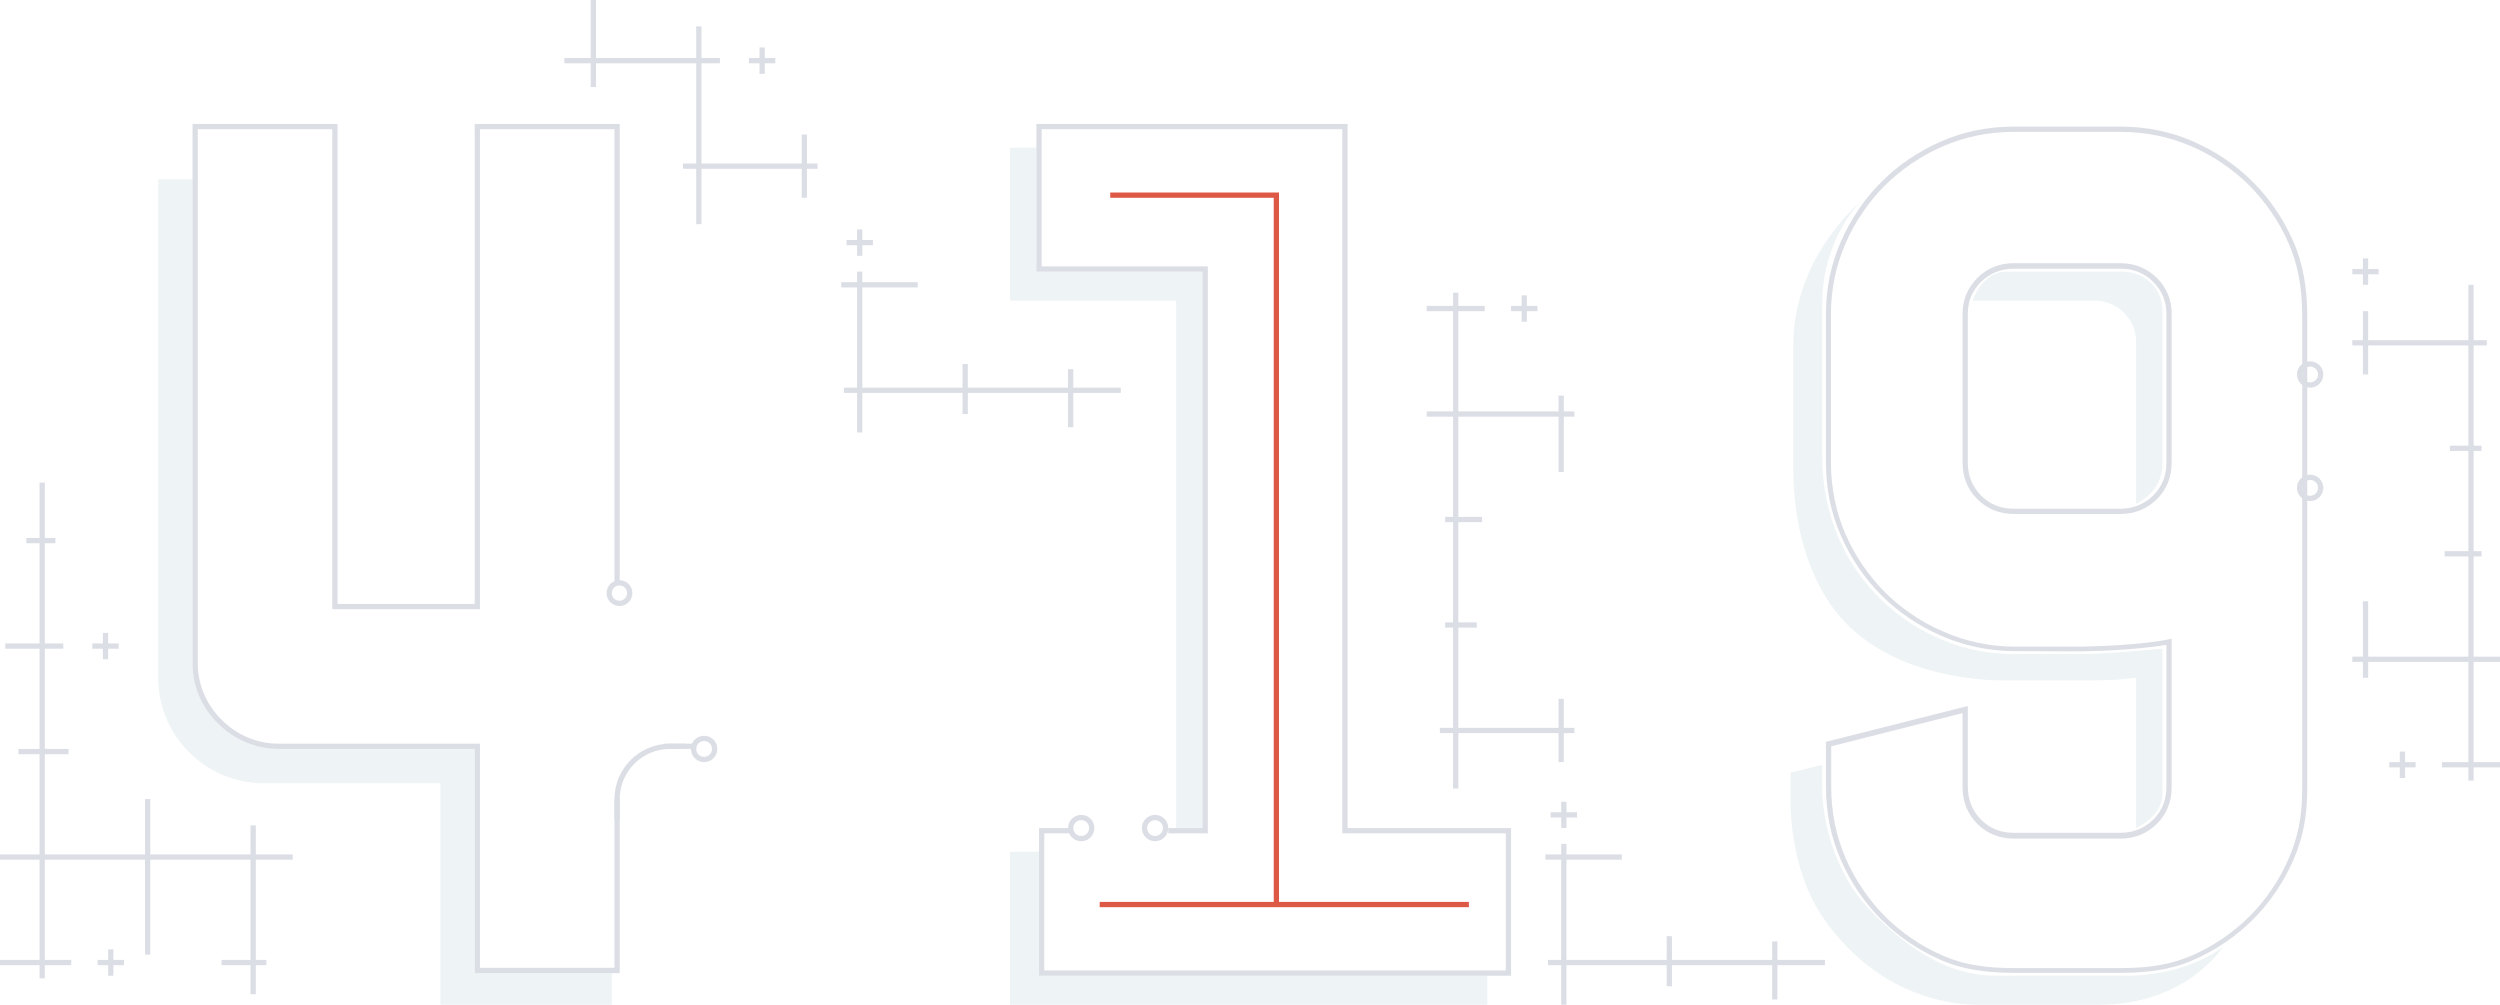
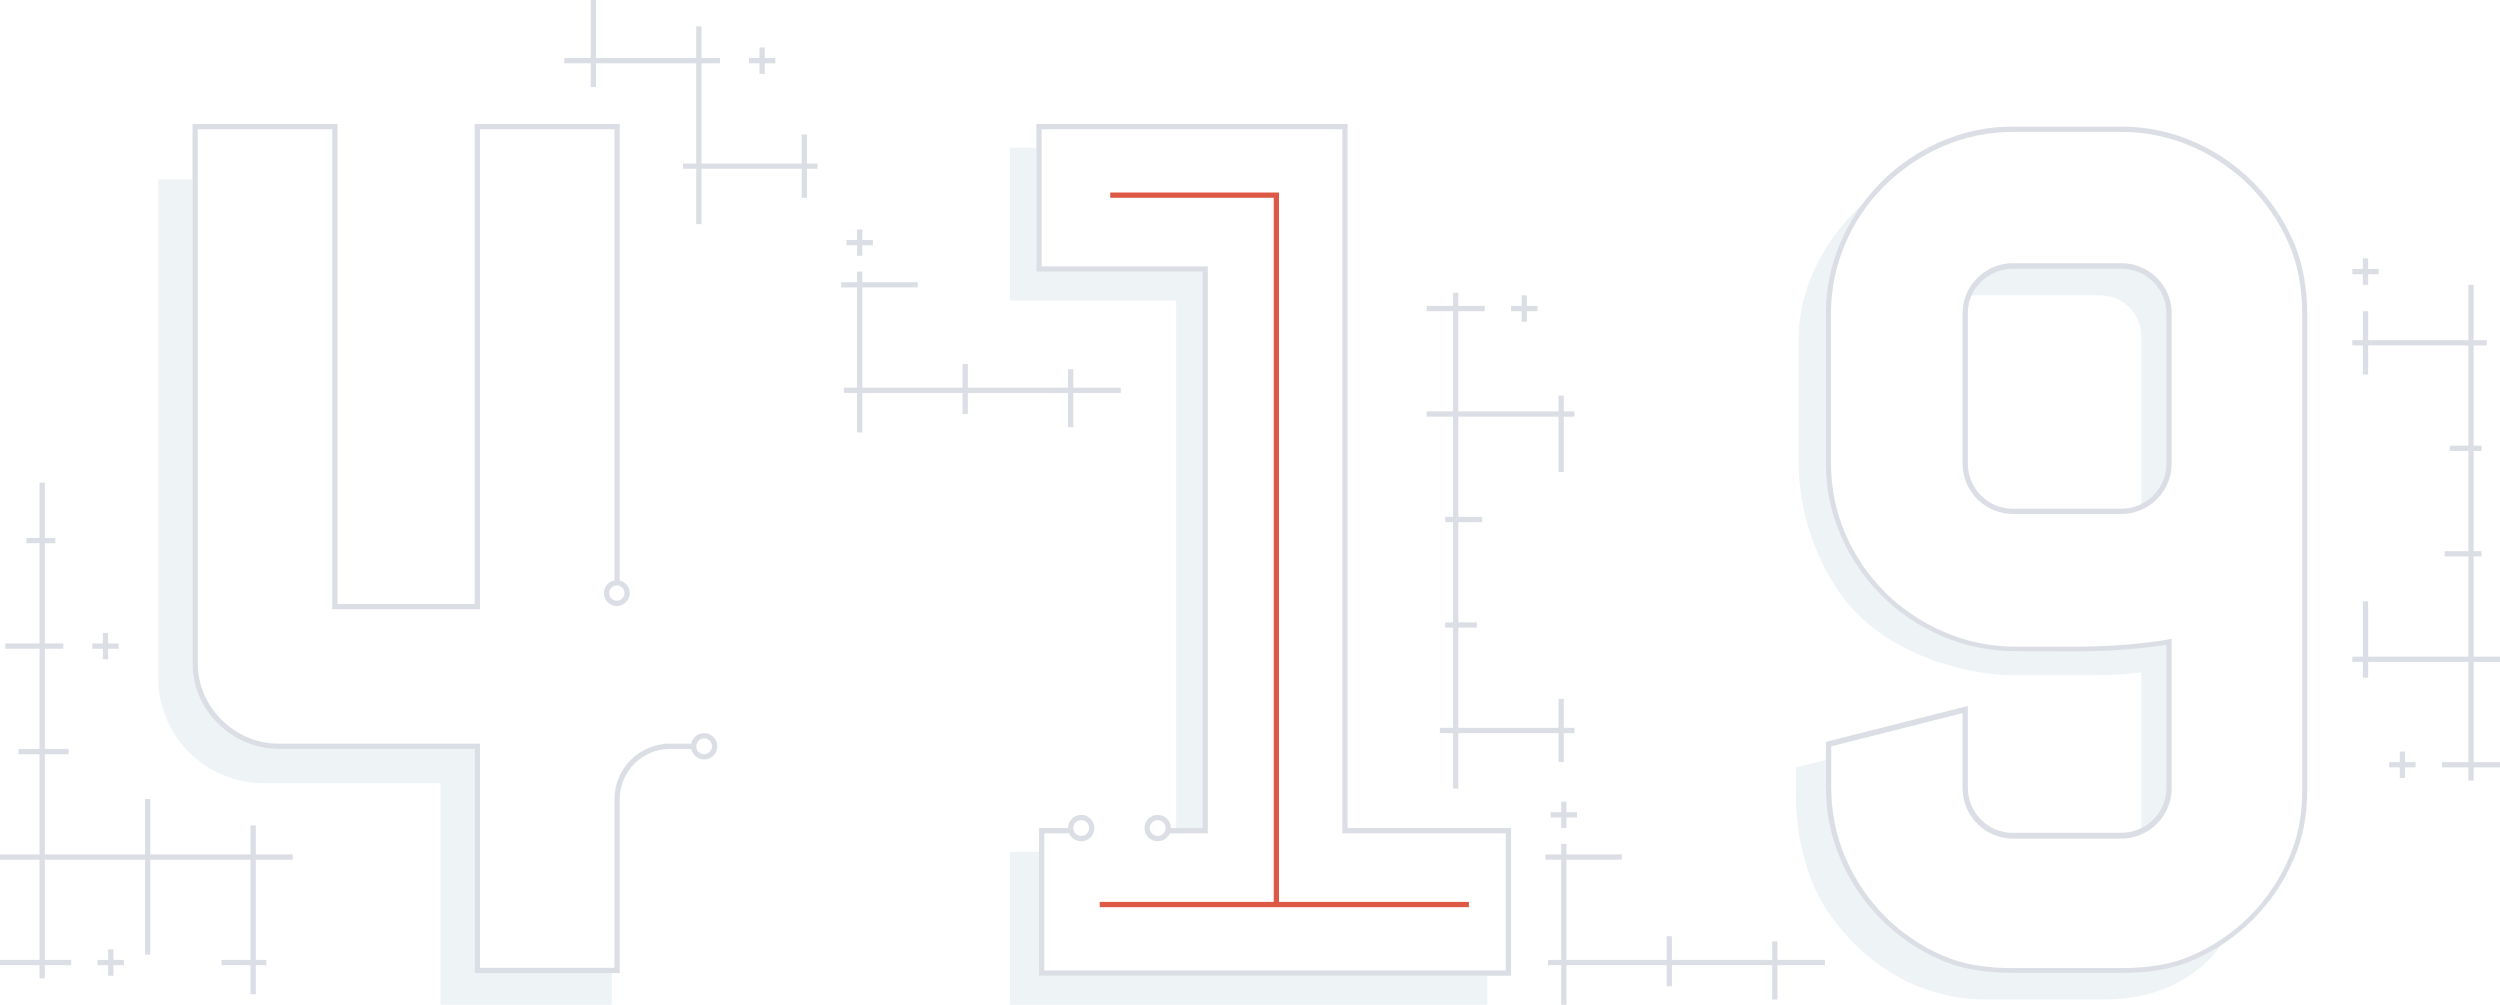
- <svg xmlns="http://www.w3.org/2000/svg" version="1.1" id="Слой_1" x="0" y="0" viewBox="0 0 948 381" xml:space="preserve">
-   <style>.st0{fill:#eef3f5}.st1{stroke:#dbdee5;stroke-width:2}.st1,.st2,.st3{fill:none}.st3{stroke:#de5846;stroke-width:2}.st4{fill:#dbdee5}</style>
-   <g id="_419_" transform="translate(-430 -224)">
-     <g id="_4">
-       <path id="Прямоугольник_скругл._углы_623" class="st0" d="M562 521h-32c-22.1 0-40-17.9-40-40V292h13v183c0 16.3 12.7 33 33 33h74v85h52v12h-65v-84h-35z" />
-       <path id="_4-2" class="st1" d="M664 444.5V272h-53v182h-54V272h-53v203.2c-.1 8.4 3.3 16.5 9.3 22.4 6 6.1 14.2 9.5 22.7 9.4h75v85h53v-65.1" />
-       <path id="Прямоугольник_скругл._углы_623-2" class="st1" d="M664 535v-8c0-11 9-20 20-20h6" />
-       <path id="Фигура_619_копия" class="st1" d="M682 507h12" />
-       <g id="Эллипс_621" transform="translate(692 503)">
-         <circle class="st2" cx="5" cy="5" r="5" />
-         <circle class="st1" cx="5" cy="5" r="4" />
-       </g>
-       <g id="Эллипс_621_копия" transform="translate(660 444)">
-         <circle class="st2" cx="4.9" cy="4.9" r="4.9" />
-         <circle class="st1" cx="4.9" cy="4.9" r="3.9" />
-       </g>
-     </g>
-     <g id="_1_копия_3">
-       <path id="Фигура_722" class="st0" d="M813 605v-58h11v47h170v11H813zm63-67V338h-63v-58h10v47h63v211h-10z" />
-       <path id="_1_копия_2" class="st1" d="M836 539h-11v54h177v-54h-62V272H824v54h63v213h-14" />
-       <g id="Эллипс_718" transform="translate(835 533)">
-         <circle class="st2" cx="5" cy="5" r="5" />
-         <circle class="st1" cx="5" cy="5" r="4" />
-       </g>
-       <g id="Эллипс_718_копия" transform="translate(863 533)">
-         <circle class="st2" cx="5" cy="5" r="5" />
-         <circle class="st1" cx="5" cy="5" r="4" />
-       </g>
-       <path id="Фигура_784" class="st3" d="M851 298h63v269" />
-       <path id="Фигура_785" class="st3" d="M847 567h140" />
-     </g>
-     <g id="_9">
-       <path id="Фигура_797" class="st0" d="M1122 573c-14-19.6-13-46-13-46v-10l12-3v10c0 6.1 2.4 28.8 18 45s31 25 48 25h49c24.1 0 37-11 37-11s-13.7 22-47 22h-45.6c-6.3 0-35.9-.6-58.4-32zm118-92c-5.3.7-10.6 1-16 1h-35c-7.6 0-46.2-1.4-65-29-12.3-18.1-14-40-14-52v-46c0-33.3 25-54 25-54s-14 14.2-14 38v58c0 46.2 36.7 75 72 75h28c6.9 0 29-2 29-2v55c0 8.7-10 13-10 13v-57zm0-128c-.3-8.5-7.5-15.2-16-15h-46s3.5-11 13-11h44c6.9 0 15 5.1 15 15v58c0 10.8-10 15-10 15v-62z" />
-       <g id="_9_копия">
-         <path class="st2" d="M1304.9 361.6v-18.2c0-9.6-1.5-19.2-5.3-27.8-7.3-17-20.9-30.5-37.9-37.9-8.8-3.8-18.2-5.8-27.8-5.7h-40.3c-9.6-.1-19 1.9-27.8 5.7-17 7.3-30.5 20.9-37.9 37.9-3.8 8.6-5.7 17.9-5.7 27.4v56.5c-.1 9.6 1.9 19 5.7 27.8 7.3 17 20.9 30.5 37.9 37.9 8.9 3.9 18.4 5.9 28.1 5.9 11.7 0 22.1.2 29 0 9.5-.1 19.1-.9 28.5-2.4v53.8c.2 9.5-7.4 17.3-16.9 17.5h-40.9c-9.5.2-17.3-7.4-17.5-16.9v-31.2l-53.8 13.6v17.1c-.1 9.6 1.9 19 5.7 27.8 7.3 17 20.9 30.5 37.9 37.9 8.6 3.8 17.9 4.9 27.9 4.9h40.4c9.9 0 19-1.1 27.6-4.9 17-7.3 30.5-20.9 37.9-37.9 3.8-8.6 5.3-17 5.3-27V411.9m-53.5-12.5c.2 9.5-7.4 17.3-16.9 17.5h-40.9c-9.5.2-17.3-7.4-17.5-16.9v-57.1c-.1-4.5 1.8-8.9 5-12 3.3-3.3 7.8-5.1 12.5-5h40.3c4.7-.1 9.2 1.7 12.5 5 3.3 3.1 5.1 7.5 5 12v56.5z" />
-         <path class="st4" d="M1193.7 274c-4.8 0-9.5.5-14 1.4-4.5.9-8.8 2.3-13 4.1-4.2 1.8-8.1 4-11.8 6.5-3.6 2.5-7.1 5.3-10.2 8.4-3.1 3.1-5.9 6.5-8.4 10.2-2.5 3.6-4.7 7.6-6.5 11.8-1.8 4.2-3.2 8.5-4.1 12.9-.9 4.4-1.4 9-1.4 13.7v56.5c0 4.8.5 9.5 1.4 14 .9 4.5 2.3 8.8 4.1 13 1.8 4.2 4 8.1 6.5 11.8 2.5 3.6 5.3 7.1 8.4 10.2 3.1 3.1 6.5 5.9 10.2 8.4 3.6 2.5 7.6 4.7 11.8 6.5 4.2 1.9 8.6 3.3 13.2 4.3s9.4 1.5 14.1 1.5h21.1c3.3 0 5.9 0 7.9-.1 14.2-.3 25.7-1.9 28.1-2.4l2.4-.5v56.3c0 5.5-1.9 10.2-5.6 13.9-3.7 3.7-8.4 5.6-13.9 5.6h-40.3c-5.5 0-10.2-1.9-13.9-5.6-3.7-3.7-5.6-8.4-5.6-13.9v-28.1l-49.8 12.6v15.5c0 4.8.5 9.5 1.4 14 .9 4.5 2.3 8.8 4.1 13 1.8 4.2 4 8.1 6.5 11.8 2.5 3.6 5.3 7.1 8.4 10.2 3.1 3.1 6.5 5.9 10.2 8.4 3.6 2.5 7.6 4.7 11.8 6.5 3.9 1.7 8.2 3 12.9 3.7 4.2.7 8.8 1 14.1 1h40.4c11.1 0 19.4-1.5 26.8-4.7 4.2-1.8 8.1-4 11.8-6.5 3.6-2.5 7.1-5.3 10.2-8.4 3.1-3.1 5.9-6.5 8.4-10.2 2.5-3.6 4.7-7.6 6.5-11.8 3.5-8 5.1-16.1 5.1-26.2V343.4c0-10.2-1.7-19.3-5.1-27-1.8-4.2-4-8.1-6.5-11.8-2.5-3.6-5.3-7.1-8.4-10.2-3.1-3.1-6.5-5.9-10.2-8.4-3.6-2.5-7.6-4.7-11.8-6.5-4.2-1.8-8.5-3.2-13-4.1-4.5-.9-9.2-1.4-14-1.4h-40.3m40.3 144.9h-40.3c-5.5 0-10.2-1.9-13.9-5.6-3.7-3.7-5.6-8.4-5.6-13.9v-56.5c0-5.2 1.9-9.7 5.6-13.5 3.7-3.7 8.4-5.6 13.9-5.6h40.3c5.5 0 10.2 1.9 13.9 5.6 3.7 3.7 5.6 8.3 5.6 13.5v56.5c0 5.5-1.9 10.2-5.6 13.9-3.8 3.7-8.4 5.6-13.9 5.6M1193.7 272h40.3c9.9 0 19.2 1.9 27.8 5.7 8.6 3.8 16.1 8.9 22.5 15.3 6.4 6.4 11.5 13.9 15.3 22.5 3.8 8.6 5.3 18.2 5.3 27.8v179.9c0 9.9-1.5 18.4-5.3 27-3.8 8.6-8.9 16.1-15.3 22.5-6.4 6.4-13.9 11.5-22.5 15.3-8.6 3.8-17.7 4.9-27.6 4.9h-40.4c-9.9 0-19.3-1.1-27.9-4.9-8.6-3.8-16.1-8.9-22.5-15.3-6.4-6.4-11.5-13.9-15.3-22.5-3.8-8.6-5.7-17.9-5.7-27.8v-17.1l53.8-13.6v30.6c0 5 1.7 9.1 5 12.5 3.4 3.4 7.5 5 12.5 5h40.3c5 0 9.1-1.7 12.5-5 3.4-3.4 5-7.5 5-12.5v-53.8c-2.9.6-14.8 2.1-28.5 2.4-2.3.1-5 .1-8 .1-6 0-13.2-.1-21-.1-9.9 0-19.5-2.1-28.1-5.9-8.6-3.8-16.1-8.9-22.5-15.3-6.4-6.4-11.5-13.9-15.3-22.5-3.8-8.6-5.7-17.9-5.7-27.8v-56.5c0-9.6 1.9-18.7 5.7-27.4 3.8-8.6 8.9-16.1 15.3-22.5 6.4-6.4 13.9-11.5 22.5-15.3 8.6-3.8 17.9-5.7 27.8-5.7zm40.3 144.9c5 0 9.1-1.7 12.5-5 3.4-3.4 5-7.5 5-12.5v-56.5c0-4.7-1.7-8.7-5-12-3.4-3.4-7.5-5-12.5-5h-40.3c-5 0-9.1 1.7-12.5 5-3.4 3.4-5 7.4-5 12v56.5c0 5 1.7 9.1 5 12.5 3.4 3.4 7.5 5 12.5 5h40.3z" />
-       </g>
-       <g id="Эллипс_798" transform="translate(1301 361)">
-         <circle class="st2" cx="5" cy="5" r="5" />
-         <circle class="st1" cx="5" cy="5" r="4" />
-       </g>
-       <g id="Эллипс_798_копия" transform="translate(1301 404)">
-         <circle class="st2" cx="5" cy="5" r="5" />
-         <circle class="st1" cx="5" cy="5" r="4" />
-       </g>
-     </g>
-     <g id="шьфп_копия_7">
-       <path id="Прямоугольник_1_копия_15" class="st4" d="M1022 605v-15h-5v-2h5v-38h-6v-2h6v-4h2v4h21v2h-21v38h38v-9h2v9h38v-7h2v7h18v2h-18v13h-2v-13h-38v8h-2v-8h-38v15h-2zm0-67v-4h-4v-2h4v-4h2v4h4v2h-4v4h-2z" />
-       <path id="Прямоугольник_1_копия_29" class="st4" d="M755 388v-15h-5v-2h5v-38h-6v-2h6v-4h2v4h21v2h-21v38h38v-9h2v9h38v-7h2v7h18v2h-18v13h-2v-13h-38v8h-2v-8h-38v15h-2zm0-67v-4h-4v-2h4v-4h2v4h4v2h-4v4h-2z" />
-       <path id="Прямоугольник_1_копия_17" class="st4" d="M1366 520v-5h-10v-2h10v-38h-38v6h-2v-6h-4v-2h4v-21h2v21h38v-38h-9v-2h9v-38h-7v-2h7v-38h-38v11h-2v-11h-4v-2h4v-11h2v11h38v-21h2v21h5v2h-5v38h3v2h-3v38h3v2h-3v38h10v2h-10v38h10v2h-10v5h-2zm-26-1v-4h-4v-2h4v-4h2v4h4v2h-4v4h-2zm-14-187v-4h-4v-2h4v-4h2v4h4v2h-4v4h-2z" />
-       <path id="Прямоугольник_1_копия_28" class="st4" d="M981 523v-21h-5v-2h5v-38h-3v-2h3v-38h-3v-2h3v-38h-10v-2h10v-38h-10v-2h10v-5h2v5h10v2h-10v38h38v-6h2v6h4v2h-4v21h-2v-21h-38v38h9v2h-9v38h7v2h-7v38h38v-11h2v11h4v2h-4v11h-2v-11h-38v21h-2zm26-177v-4h-4v-2h4v-4h2v4h4v2h-4v4h-2z" />
-       <path id="Прямоугольник_1_копия_16" class="st4" d="M525 601v-11h-11v-2h11v-38h-38v36h-2v-36h-38v38h10v2h-10v5h-2v-5h-15v-2h15v-38h-15v-2h15v-38h-8v-2h8v-38h-13v-2h13v-38h-5v-2h5v-21h2v21h4v2h-4v38h7v2h-7v38h9v2h-9v38h38v-21h2v21h38v-11h2v11h14v2h-14v38h4v2h-4v11h-2zm-54-7v-4h-4v-2h4v-4h2v4h4v2h-4v4h-2zm-2-120v-4h-4v-2h4v-4h2v4h4v2h-4v4h-2z" />
-       <path id="Прямоугольник_1_копия_22" class="st4" d="M694 309v-21h-5v-2h5v-38h-38v9h-2v-9h-10v-2h10v-22h2v22h38v-12h2v12h7v2h-7v38h38v-11h2v11h4v2h-4v11h-2v-11h-38v21h-2zm24-57v-4h-4v-2h4v-4h2v4h4v2h-4v4h-2z" />
-     </g>
+ <svg xmlns="http://www.w3.org/2000/svg" width="948" height="381">
+   <path d="M383 381v-58h11v47h170v11zm63-67V114h-63V56h10v47h63v211z" fill="#eef3f5" />
+   <path d="M406 315h-11v54h177v-54h-62V48H394v54h63v213h-14" fill="none" stroke="#dbdee5" stroke-width="2" />
+   <g transform="translate(405 309)" fill="none">
+     <circle data-name="Эллипс 35" cx="5" cy="5" r="5" />
+     <circle data-name="Эллипс 36" cx="4" cy="4" r="4" transform="translate(1 1)" stroke="#dbdee5" stroke-width="2" />
+   </g>
+   <g transform="translate(433 309)" fill="none">
+     <circle data-name="Эллипс 37" cx="5" cy="5" r="5" />
+     <circle data-name="Эллипс 38" cx="4" cy="4" r="4" transform="translate(2 1)" stroke="#dbdee5" stroke-width="2" />
+   </g>
+   <path d="M421 74h63v269m-67 0h140" fill="none" stroke="#de5846" stroke-width="2" />
+   <path d="M694 347c-14-19.6-13-46-13-46v-10l12-3v10c0 6.1 1.5 29.122 17.1 45.322S742 368 759 368h49c24.1 0 35-11 35-11s-11.7 22-45 22h-45.6c-6.3 0-35.9-.6-58.4-32zm118-92a121.657 121.657 0 01-16 1h-35c-7.6 0-45.022-4.205-63.822-31.805A89 89 0 01682 175v-46c0-33.3 26.77-53.752 26.77-53.752S693 93.118 693 116.918V171c0 46.2 36.7 75 72 75h28c6.9 0 29-2 29-2v57c0 8.7-10 13.871-10 13.871zm0-128a15.653 15.653 0 00-16-15h-49.148s5.215-11 14.715-11H807c6.9 0 15 5.1 15 15l.627 59.73c0 10.8-10.627 16.055-10.627 16.055z" fill="#eef3f5" />
+   <path data-name="Контур 7" d="M874.9 137.6v-18.2c0-9.6-1.5-19.2-5.3-27.8a72.728 72.728 0 00-37.9-37.9 68.174 68.174 0 00-27.8-5.7h-40.3a68.174 68.174 0 00-27.8 5.7 72.728 72.728 0 00-37.9 37.9 67.614 67.614 0 00-5.7 27.4v56.5a68.177 68.177 0 005.7 27.8 72.728 72.728 0 0037.9 37.9 69.772 69.772 0 0028.1 5.9c11.7 0 22.1.2 29 0a194.553 194.553 0 0028.5-2.4v53.8a17.2 17.2 0 01-16.9 17.5h-40.9a17.2 17.2 0 01-17.5-16.9v-31.2l-53.8 13.6v17.1a68.177 68.177 0 005.7 27.8 72.728 72.728 0 0037.9 37.9c8.6 3.8 17.9 4.9 27.9 4.9h40.4c9.9 0 19-1.1 27.6-4.9a72.727 72.727 0 0037.9-37.9c3.8-8.6 5.3-17 5.3-27V187.9m-53.5-12.5a17.2 17.2 0 01-16.9 17.5h-40.9a17.2 17.2 0 01-17.5-16.9v-57.1a16.388 16.388 0 015-12 17.122 17.122 0 0112.5-5H804a17.122 17.122 0 0112.5 5 16.01 16.01 0 015 12z" fill="none" />
+   <path data-name="Контур 8" d="M763.7 50a71.467 71.467 0 00-14 1.4 65.47 65.47 0 00-13 4.1 70.971 70.971 0 00-11.8 6.5 74.671 74.671 0 00-10.2 8.4 68.2 68.2 0 00-20.4 48.6v56.5a71.483 71.483 0 001.4 14 65.48 65.48 0 004.1 13 70.963 70.963 0 006.5 11.8 74.666 74.666 0 008.4 10.2 69.068 69.068 0 0010.2 8.4 67.183 67.183 0 0011.8 6.5 65.764 65.764 0 0013.2 4.3 66.874 66.874 0 0014.1 1.5h21.1c3.3 0 5.9 0 7.9-.1a199.1 199.1 0 0028.1-2.4l2.4-.5v56.3A19.132 19.132 0 01804 318h-40.3a19.132 19.132 0 01-19.5-19.5v-28.1L694.4 283v15.5a71.463 71.463 0 001.4 14 65.47 65.47 0 004.1 13 70.961 70.961 0 006.5 11.8 74.662 74.662 0 008.4 10.2 69.069 69.069 0 0010.2 8.4 67.177 67.177 0 0011.8 6.5 50.983 50.983 0 0012.9 3.7 85.693 85.693 0 0014.1 1h40.4c11.1 0 19.4-1.5 26.8-4.7a70.969 70.969 0 0011.8-6.5 74.665 74.665 0 0010.2-8.4 69.066 69.066 0 008.4-10.2 67.188 67.188 0 006.5-11.8c3.5-8 5.1-16.1 5.1-26.2V119.4c0-10.2-1.7-19.3-5.1-27a70.961 70.961 0 00-6.5-11.8 74.672 74.672 0 00-8.4-10.2 69.07 69.07 0 00-10.2-8.4 67.182 67.182 0 00-11.8-6.5 65.477 65.477 0 00-13-4.1 71.472 71.472 0 00-14-1.4h-40.3M804 194.9h-40.3a19.132 19.132 0 01-19.5-19.5v-56.5a18.749 18.749 0 015.6-13.5 19 19 0 0113.9-5.6H804a19 19 0 0113.9 5.6 18.584 18.584 0 015.6 13.5v56.5a19.132 19.132 0 01-19.5 19.5M763.7 48H804a68.121 68.121 0 0127.8 5.7 72.708 72.708 0 0137.8 37.8c3.8 8.6 5.3 18.2 5.3 27.8v179.9c0 9.9-1.5 18.4-5.3 27a72.707 72.707 0 01-37.8 37.8c-8.6 3.8-17.7 4.9-27.6 4.9h-40.4c-9.9 0-19.3-1.1-27.9-4.9a72.708 72.708 0 01-37.8-37.8 68.121 68.121 0 01-5.7-27.8v-17.1l53.8-13.6v30.6a17.2 17.2 0 005 12.5 16.808 16.808 0 0012.5 5H804a17.2 17.2 0 0012.5-5 16.808 16.808 0 005-12.5v-53.8a208.58 208.58 0 01-28.5 2.4c-2.3.1-5 .1-8 .1-6 0-13.2-.1-21-.1a69.678 69.678 0 01-28.1-5.9 72.708 72.708 0 01-37.8-37.8 68.12 68.12 0 01-5.7-27.8v-56.5a67.615 67.615 0 015.7-27.4 72.708 72.708 0 0137.8-37.8 68.118 68.118 0 0127.8-5.7zM804 192.9a17.2 17.2 0 0012.5-5 16.808 16.808 0 005-12.5v-56.5a16.388 16.388 0 00-5-12 16.809 16.809 0 00-12.5-5h-40.3a17.2 17.2 0 00-12.5 5 16.321 16.321 0 00-5 12v56.5a17.2 17.2 0 005 12.5 16.808 16.808 0 0012.5 5z" fill="#dbdee5" />
+   <circle data-name="Эллипс 39" cx="5" cy="5" r="5" fill="none" transform="translate(871 137)" />
+   <circle data-name="Эллипс 41" cx="5" cy="5" r="5" fill="none" transform="translate(871 180)" />
+   <path d="M592 381v-15h-5v-2h5v-38h-6v-2h6v-4h2v4h21v2h-21v38h38v-9h2v9h38v-7h2v7h18v2h-18v13h-2v-13h-38v8h-2v-8h-38v15zm0-67v-4h-4v-2h4v-4h2v4h4v2h-4v4zM325 164v-15h-5v-2h5v-38h-6v-2h6v-4h2v4h21v2h-21v38h38v-9h2v9h38v-7h2v7h18v2h-18v13h-2v-13h-38v8h-2v-8h-38v15zm0-67v-4h-4v-2h4v-4h2v4h4v2h-4v4zm611 199v-5h-10v-2h10v-38h-38v6h-2v-6h-4v-2h4v-21h2v21h38v-38h-9v-2h9v-38h-7v-2h7v-38h-38v11h-2v-11h-4v-2h4v-11h2v11h38v-21h2v21h5v2h-5v38h3v2h-3v38h3v2h-3v38h10v2h-10v38h10v2h-10v5zm-26-1v-4h-4v-2h4v-4h2v4h4v2h-4v4zm-14-187v-4h-4v-2h4v-4h2v4h4v2h-4v4zM551 299v-21h-5v-2h5v-38h-3v-2h3v-38h-3v-2h3v-38h-10v-2h10v-38h-10v-2h10v-5h2v5h10v2h-10v38h38v-6h2v6h4v2h-4v21h-2v-21h-38v38h9v2h-9v38h7v2h-7v38h38v-11h2v11h4v2h-4v11h-2v-11h-38v21zm26-177v-4h-4v-2h4v-4h2v4h4v2h-4v4zM95 377v-11H84v-2h11v-38H57v36h-2v-36H17v38h10v2H17v5h-2v-5H0v-2h15v-38H0v-2h15v-38H7v-2h8v-38H2v-2h13v-38h-5v-2h5v-21h2v21h4v2h-4v38h7v2h-7v38h9v2h-9v38h38v-21h2v21h38v-11h2v11h14v2H97v38h4v2h-4v11zm-54-7v-4h-4v-2h4v-4h2v4h4v2h-4v4zm-2-120v-4h-4v-2h4v-4h2v4h4v2h-4v4zM264 85V64h-5v-2h5V24h-38v9h-2v-9h-10v-2h10V0h2v22h38V10h2v12h7v2h-7v38h38V51h2v11h4v2h-4v11h-2V64h-38v21zm24-57v-4h-4v-2h4v-4h2v4h4v2h-4v4z" fill="#dbdee5" />
+   <path d="M132 297h-32a39.989 39.989 0 01-40-40V68h13v183c0 16.3 12.7 33 33 33h74v85h52v12h-65v-84z" fill="#eef3f5" />
+   <path d="M234 220.5V48h-53v182h-54V48H74v203.2a30.981 30.981 0 009.3 22.4A31.354 31.354 0 00106 283h75v85h53v-65.1m0 8.1v-8a20.059 20.059 0 0120-20h6m-8 0h12" fill="none" stroke="#dbdee5" stroke-width="2" />
+   <g transform="translate(262 279)" fill="none">
+     <circle data-name="Эллипс 1" cx="5" cy="5" r="5" />
+     <circle data-name="Эллипс 2" cx="4" cy="4" r="4" transform="translate(1)" stroke="#dbdee5" stroke-width="2" />
+   </g>
+   <g transform="translate(230 220)" fill="none">
+     <circle data-name="Эллипс 3" cx="4.9" cy="4.9" r="4.9" />
+     <circle data-name="Эллипс 4" cx="3.9" cy="3.9" r="3.9" transform="translate(0 1)" stroke="#dbdee5" stroke-width="2" />
  </g>
</svg>
